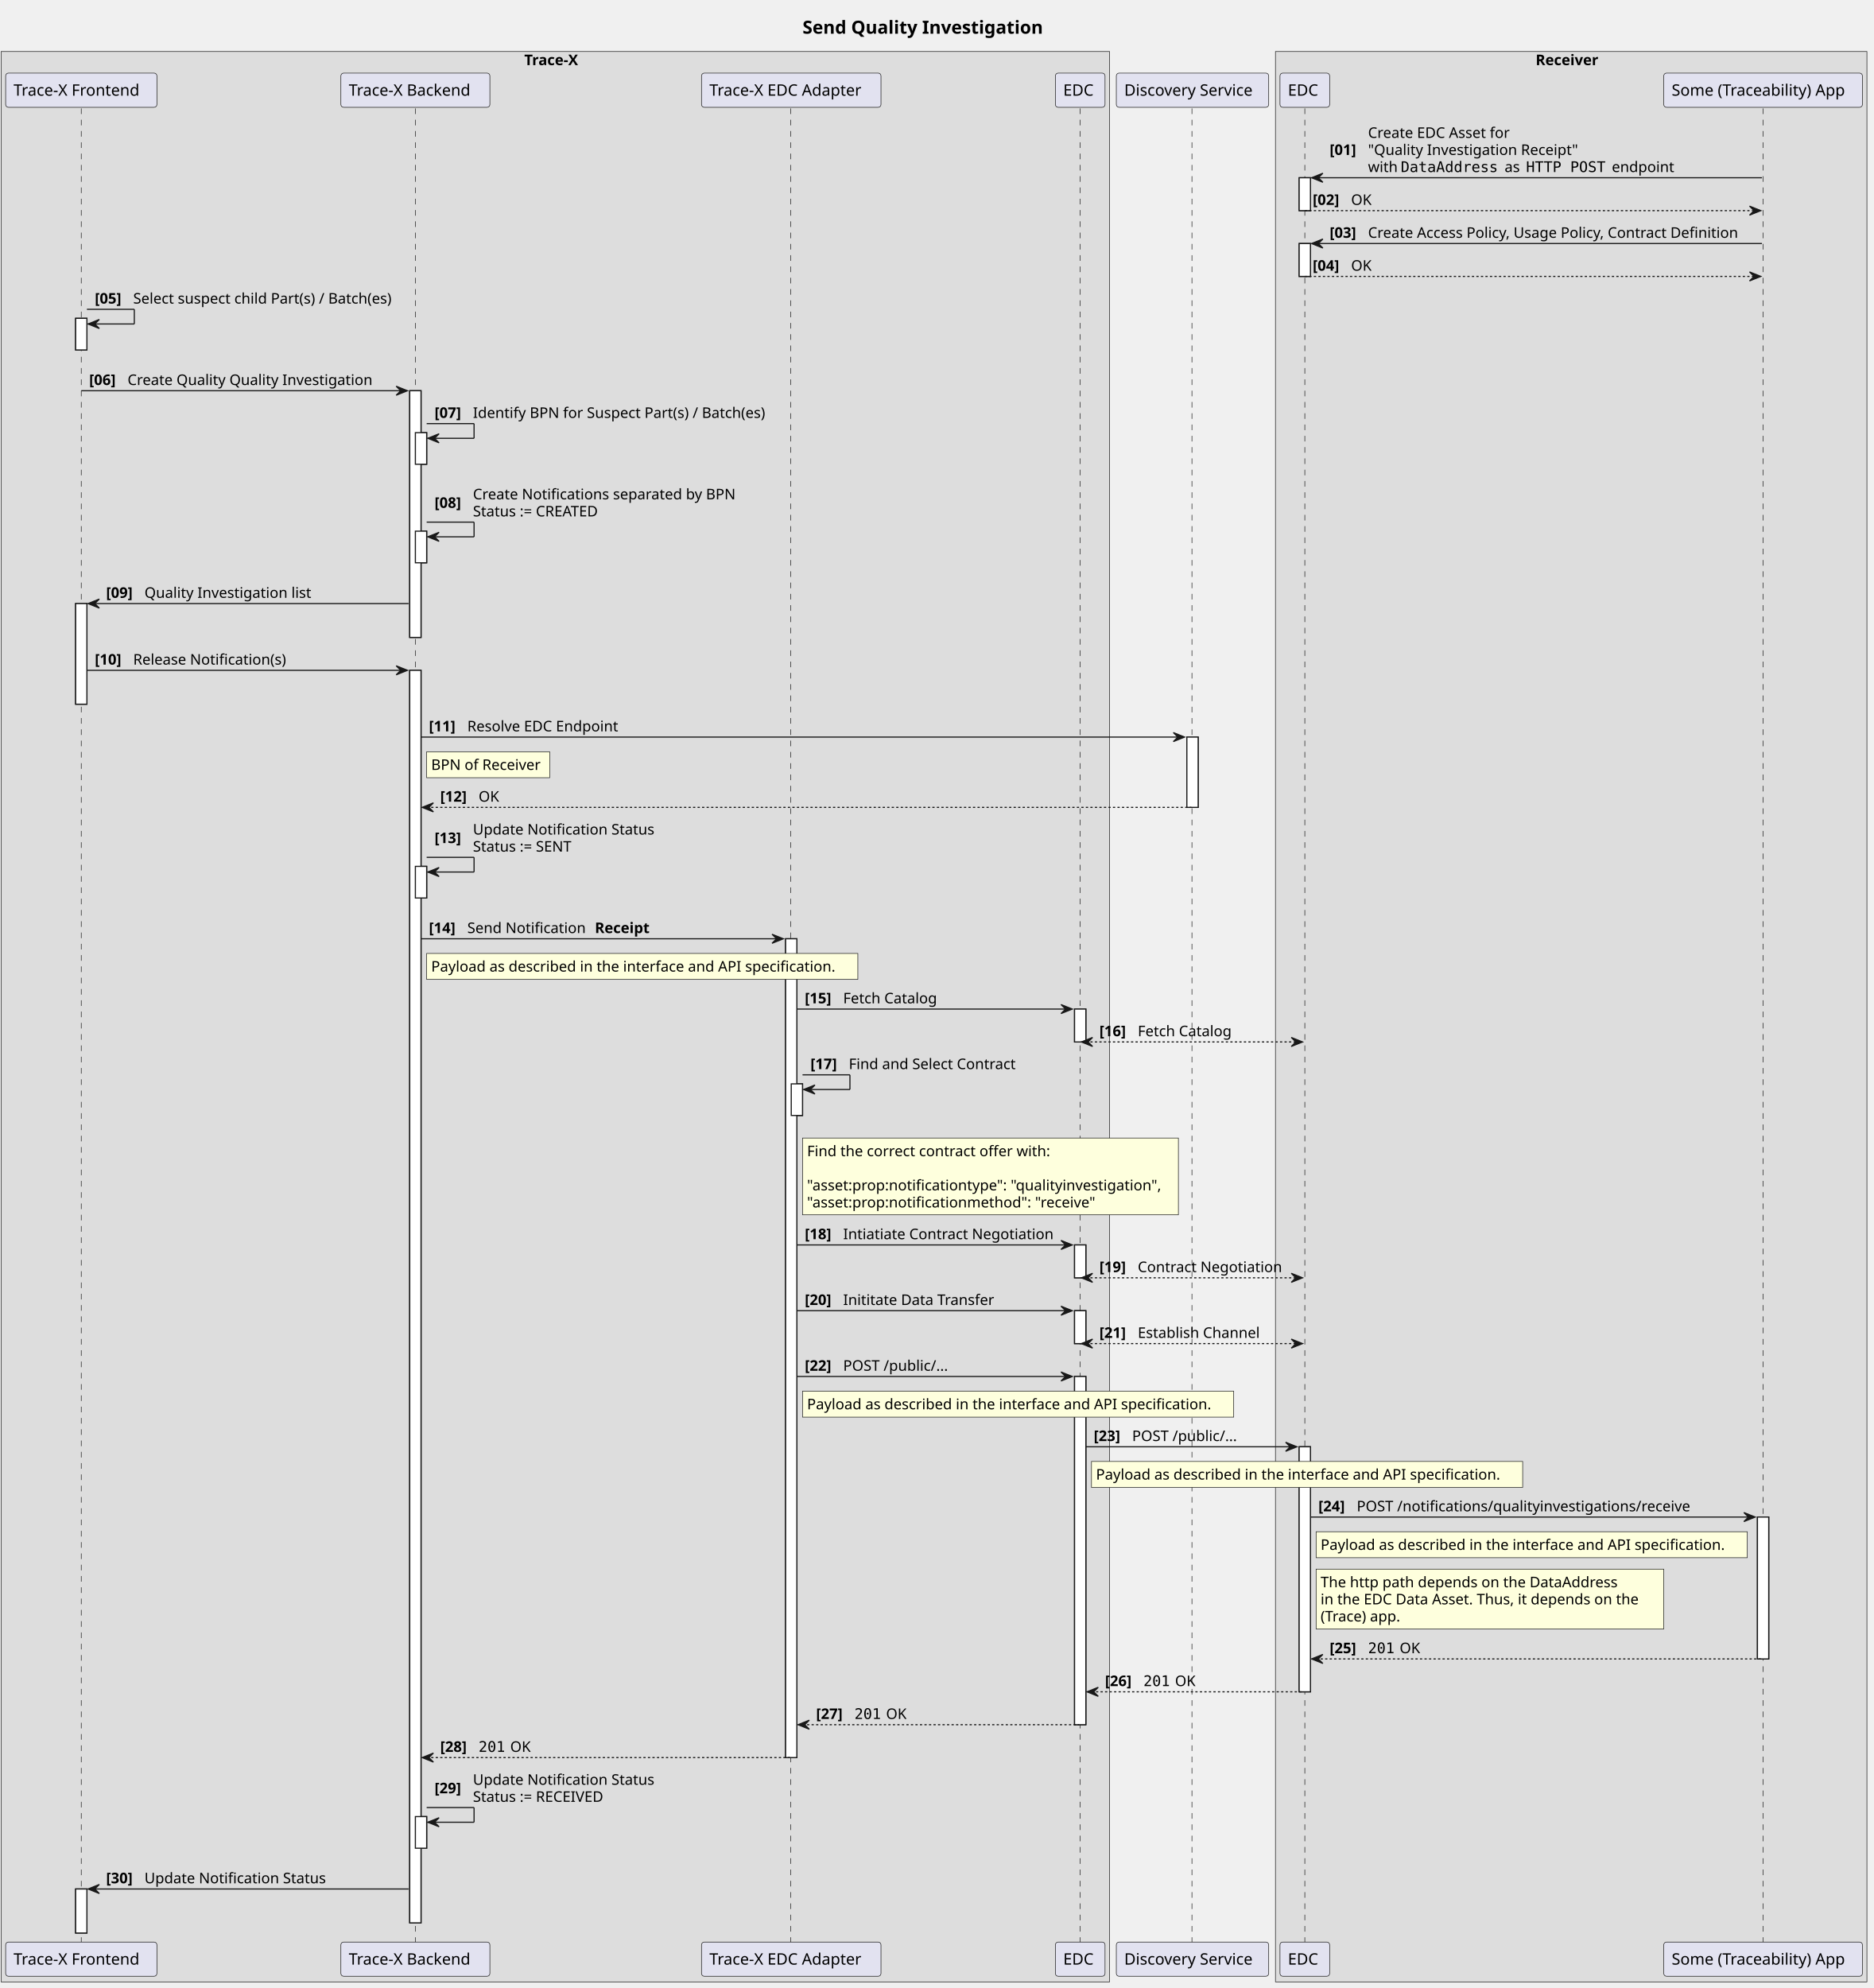
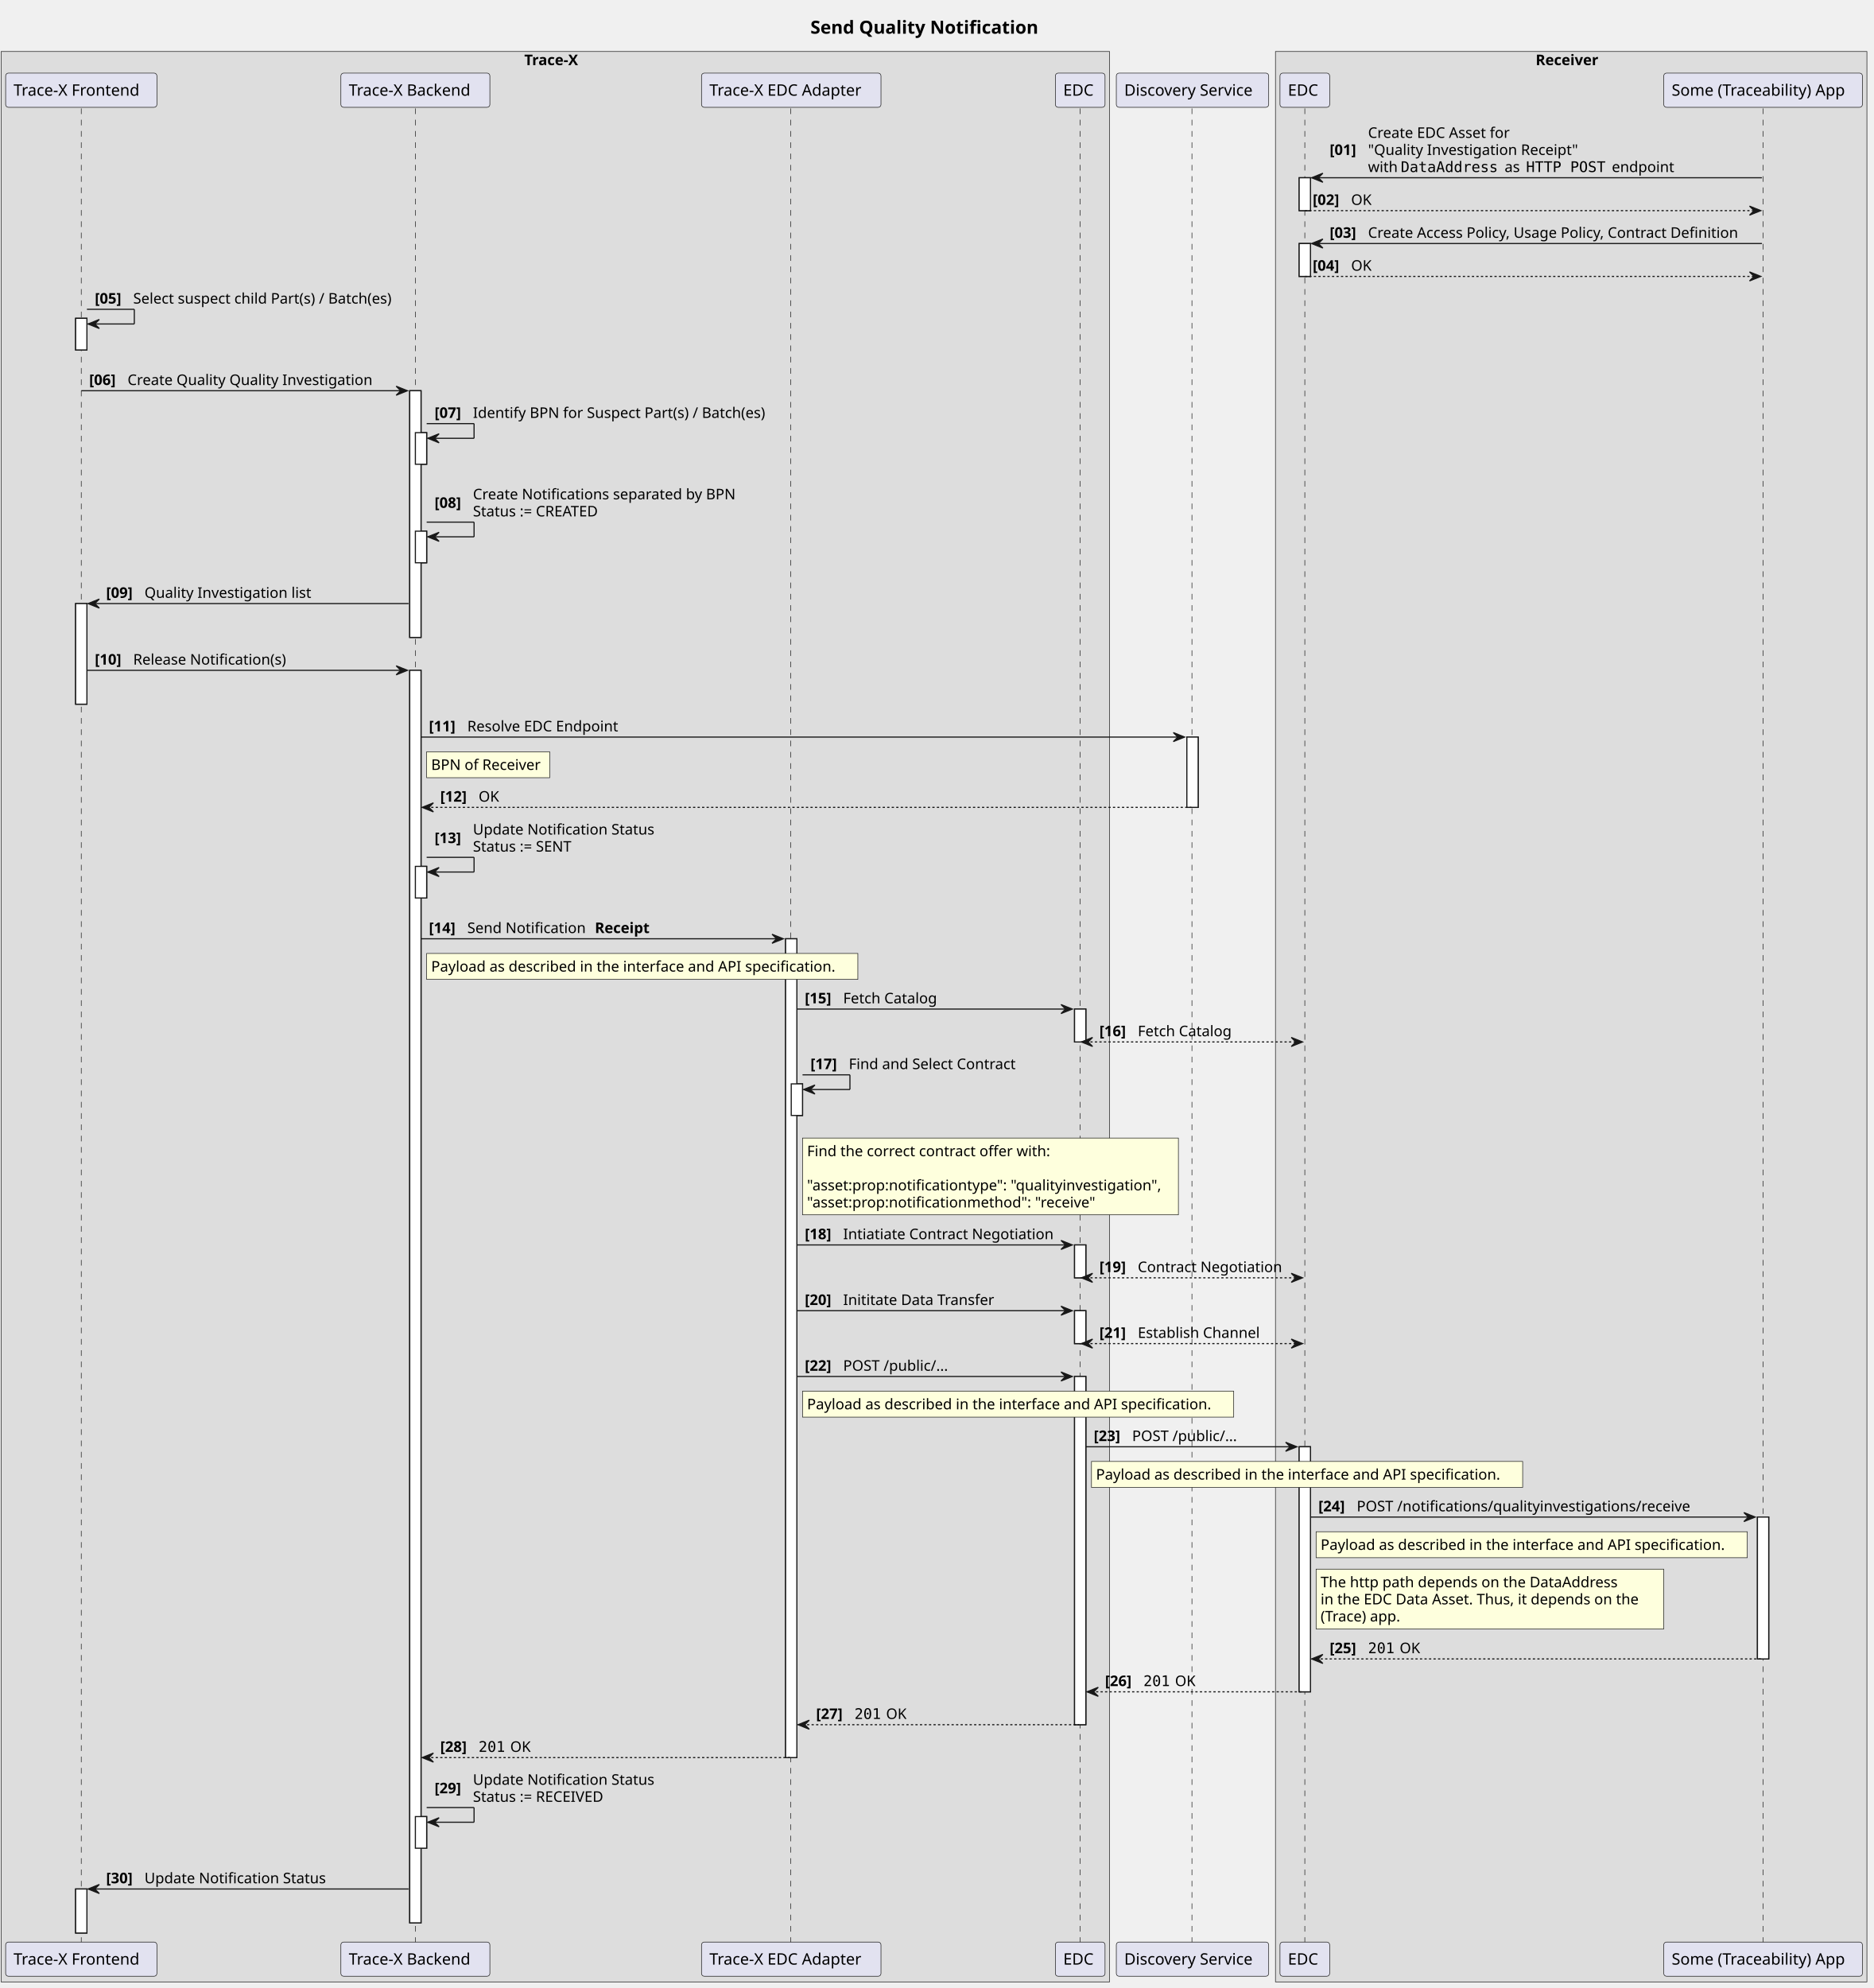
<svg xmlns="http://www.w3.org/2000/svg" contentStyleType="text/css" height="1761px" preserveAspectRatio="none" style="width:1660px;height:1761px;background:#FFFFFF;" version="1.1" viewBox="0 0 1660 1761" width="1660px" zoomAndPan="magnify">
  <defs />
  <g>
-     <text fill="#000000" font-family="sans-serif" font-size="16" font-weight="bold" lengthAdjust="spacing" textLength="232" x="711" y="29.852">Send Quality Investigation</text>
+     <text fill="#000000" font-family="sans-serif" font-size="16" font-weight="bold" lengthAdjust="spacing" textLength="218" x="718" y="29.852">Send Quality Notification</text>
    <rect fill="#DDDDDD" height="1709.969" style="stroke:#181818;stroke-width:0.5;" width="982" x="1" y="45.625" />
    <text fill="#000000" font-family="sans-serif" font-size="13" font-weight="bold" lengthAdjust="spacing" textLength="55" x="464.5" y="57.692">Trace-X</text>
    <rect fill="#DDDDDD" height="1709.969" style="stroke:#181818;stroke-width:0.5;" width="524" x="1130" y="45.625" />
    <text fill="#000000" font-family="sans-serif" font-size="13" font-weight="bold" lengthAdjust="spacing" textLength="63" x="1360.5" y="57.692">Receiver</text>
    <rect fill="#FFFFFF" height="28" style="stroke:#181818;stroke-width:1.0;" width="10" x="67" y="281.984" />
    <rect fill="#FFFFFF" height="89.133" style="stroke:#181818;stroke-width:1.0;" width="10" x="67" y="534.648" />
    <rect fill="#FFFFFF" height="39" style="stroke:#181818;stroke-width:1.0;" width="10" x="67" y="1673.297" />
    <rect fill="#FFFFFF" height="218.531" style="stroke:#181818;stroke-width:1.0;" width="10" x="363" y="346.117" />
    <rect fill="#FFFFFF" height="28" style="stroke:#181818;stroke-width:1.0;" width="10" x="368" y="383.25" />
    <rect fill="#FFFFFF" height="28" style="stroke:#181818;stroke-width:1.0;" width="10" x="368" y="470.516" />
    <rect fill="#FFFFFF" height="1109.516" style="stroke:#181818;stroke-width:1.0;" width="10" x="363" y="593.781" />
    <rect fill="#FFFFFF" height="28" style="stroke:#181818;stroke-width:1.0;" width="10" x="368" y="767.445" />
    <rect fill="#FFFFFF" height="28" style="stroke:#181818;stroke-width:1.0;" width="10" x="368" y="1609.164" />
    <rect fill="#FFFFFF" height="725.32" style="stroke:#181818;stroke-width:1.0;" width="10" x="696" y="831.578" />
    <rect fill="#FFFFFF" height="28" style="stroke:#181818;stroke-width:1.0;" width="10" x="701" y="960.109" />
    <rect fill="#FFFFFF" height="29.133" style="stroke:#181818;stroke-width:1.0;" width="10" x="952" y="893.844" />
    <rect fill="#FFFFFF" height="29.133" style="stroke:#181818;stroke-width:1.0;" width="10" x="952" y="1102.773" />
    <rect fill="#FFFFFF" height="29.133" style="stroke:#181818;stroke-width:1.0;" width="10" x="952" y="1161.039" />
    <rect fill="#FFFFFF" height="308.461" style="stroke:#181818;stroke-width:1.0;" width="10" x="952" y="1219.305" />
    <rect fill="#FFFFFF" height="62.266" style="stroke:#181818;stroke-width:1.0;" width="10" x="1051.5" y="652.914" />
    <rect fill="#FFFFFF" height="29.133" style="stroke:#181818;stroke-width:1.0;" width="10" x="1151" y="157.453" />
    <rect fill="#FFFFFF" height="29.133" style="stroke:#181818;stroke-width:1.0;" width="10" x="1151" y="215.719" />
    <rect fill="#FFFFFF" height="217.062" style="stroke:#181818;stroke-width:1.0;" width="10" x="1151" y="1281.57" />
    <rect fill="#FFFFFF" height="125.664" style="stroke:#181818;stroke-width:1.0;" width="10" x="1557" y="1343.836" />
    <line style="stroke:#181818;stroke-width:0.5;stroke-dasharray:5.0,5.0;" x1="72" x2="72" y1="96.055" y2="1721.297" />
    <line style="stroke:#181818;stroke-width:0.5;stroke-dasharray:5.0,5.0;" x1="368" x2="368" y1="96.055" y2="1721.297" />
    <line style="stroke:#181818;stroke-width:0.5;stroke-dasharray:5.0,5.0;" x1="700.5" x2="700.5" y1="96.055" y2="1721.297" />
    <line style="stroke:#181818;stroke-width:0.5;stroke-dasharray:5.0,5.0;" x1="957" x2="957" y1="96.055" y2="1721.297" />
    <line style="stroke:#181818;stroke-width:0.5;stroke-dasharray:5.0,5.0;" x1="1056" x2="1056" y1="96.055" y2="1721.297" />
    <line style="stroke:#181818;stroke-width:0.5;stroke-dasharray:5.0,5.0;" x1="1156" x2="1156" y1="96.055" y2="1721.297" />
    <line style="stroke:#181818;stroke-width:0.5;stroke-dasharray:5.0,5.0;" x1="1562" x2="1562" y1="96.055" y2="1721.297" />
    <rect fill="#E2E2F0" height="30.297" rx="2.5" ry="2.5" style="stroke:#181818;stroke-width:0.5;" width="134" x="5" y="64.758" />
    <text fill="#000000" font-family="sans-serif" font-size="14" lengthAdjust="spacing" textLength="120" x="12" y="84.753">Trace-X Frontend</text>
    <rect fill="#E2E2F0" height="30.297" rx="2.5" ry="2.5" style="stroke:#181818;stroke-width:0.5;" width="134" x="5" y="1720.297" />
    <text fill="#000000" font-family="sans-serif" font-size="14" lengthAdjust="spacing" textLength="120" x="12" y="1740.292">Trace-X Frontend</text>
    <rect fill="#E2E2F0" height="30.297" rx="2.5" ry="2.5" style="stroke:#181818;stroke-width:0.5;" width="132" x="302" y="64.758" />
    <text fill="#000000" font-family="sans-serif" font-size="14" lengthAdjust="spacing" textLength="118" x="309" y="84.753">Trace-X Backend</text>
    <rect fill="#E2E2F0" height="30.297" rx="2.5" ry="2.5" style="stroke:#181818;stroke-width:0.5;" width="132" x="302" y="1720.297" />
    <text fill="#000000" font-family="sans-serif" font-size="14" lengthAdjust="spacing" textLength="118" x="309" y="1740.292">Trace-X Backend</text>
    <rect fill="#E2E2F0" height="30.297" rx="2.5" ry="2.5" style="stroke:#181818;stroke-width:0.5;" width="159" x="621.5" y="64.758" />
    <text fill="#000000" font-family="sans-serif" font-size="14" lengthAdjust="spacing" textLength="145" x="628.5" y="84.753">Trace-X EDC Adapter</text>
    <rect fill="#E2E2F0" height="30.297" rx="2.5" ry="2.5" style="stroke:#181818;stroke-width:0.5;" width="159" x="621.5" y="1720.297" />
    <text fill="#000000" font-family="sans-serif" font-size="14" lengthAdjust="spacing" textLength="145" x="628.5" y="1740.292">Trace-X EDC Adapter</text>
    <rect fill="#E2E2F0" height="30.297" rx="2.5" ry="2.5" style="stroke:#181818;stroke-width:0.5;" width="44" x="935" y="64.758" />
    <text fill="#000000" font-family="sans-serif" font-size="14" lengthAdjust="spacing" textLength="30" x="942" y="84.753">EDC</text>
    <rect fill="#E2E2F0" height="30.297" rx="2.5" ry="2.5" style="stroke:#181818;stroke-width:0.5;" width="44" x="935" y="1720.297" />
    <text fill="#000000" font-family="sans-serif" font-size="14" lengthAdjust="spacing" textLength="30" x="942" y="1740.292">EDC</text>
    <rect fill="#E2E2F0" height="30.297" rx="2.5" ry="2.5" style="stroke:#181818;stroke-width:0.5;" width="135" x="989" y="64.758" />
    <text fill="#000000" font-family="sans-serif" font-size="14" lengthAdjust="spacing" textLength="121" x="996" y="84.753">Discovery Service</text>
    <rect fill="#E2E2F0" height="30.297" rx="2.5" ry="2.5" style="stroke:#181818;stroke-width:0.5;" width="135" x="989" y="1720.297" />
    <text fill="#000000" font-family="sans-serif" font-size="14" lengthAdjust="spacing" textLength="121" x="996" y="1740.292">Discovery Service</text>
    <rect fill="#E2E2F0" height="30.297" rx="2.5" ry="2.5" style="stroke:#181818;stroke-width:0.5;" width="44" x="1134" y="64.758" />
    <text fill="#000000" font-family="sans-serif" font-size="14" lengthAdjust="spacing" textLength="30" x="1141" y="84.753">EDC</text>
    <rect fill="#E2E2F0" height="30.297" rx="2.5" ry="2.5" style="stroke:#181818;stroke-width:0.5;" width="44" x="1134" y="1720.297" />
    <text fill="#000000" font-family="sans-serif" font-size="14" lengthAdjust="spacing" textLength="30" x="1141" y="1740.292">EDC</text>
    <rect fill="#E2E2F0" height="30.297" rx="2.5" ry="2.5" style="stroke:#181818;stroke-width:0.5;" width="176" x="1474" y="64.758" />
    <text fill="#000000" font-family="sans-serif" font-size="14" lengthAdjust="spacing" textLength="162" x="1481" y="84.753">Some (Traceability) App</text>
    <rect fill="#E2E2F0" height="30.297" rx="2.5" ry="2.5" style="stroke:#181818;stroke-width:0.5;" width="176" x="1474" y="1720.297" />
    <text fill="#000000" font-family="sans-serif" font-size="14" lengthAdjust="spacing" textLength="162" x="1481" y="1740.292">Some (Traceability) App</text>
    <rect fill="#FFFFFF" height="28" style="stroke:#181818;stroke-width:1.0;" width="10" x="67" y="281.984" />
    <rect fill="#FFFFFF" height="89.133" style="stroke:#181818;stroke-width:1.0;" width="10" x="67" y="534.648" />
    <rect fill="#FFFFFF" height="39" style="stroke:#181818;stroke-width:1.0;" width="10" x="67" y="1673.297" />
    <rect fill="#FFFFFF" height="218.531" style="stroke:#181818;stroke-width:1.0;" width="10" x="363" y="346.117" />
    <rect fill="#FFFFFF" height="28" style="stroke:#181818;stroke-width:1.0;" width="10" x="368" y="383.25" />
    <rect fill="#FFFFFF" height="28" style="stroke:#181818;stroke-width:1.0;" width="10" x="368" y="470.516" />
    <rect fill="#FFFFFF" height="1109.516" style="stroke:#181818;stroke-width:1.0;" width="10" x="363" y="593.781" />
    <rect fill="#FFFFFF" height="28" style="stroke:#181818;stroke-width:1.0;" width="10" x="368" y="767.445" />
    <rect fill="#FFFFFF" height="28" style="stroke:#181818;stroke-width:1.0;" width="10" x="368" y="1609.164" />
    <rect fill="#FFFFFF" height="725.32" style="stroke:#181818;stroke-width:1.0;" width="10" x="696" y="831.578" />
    <rect fill="#FFFFFF" height="28" style="stroke:#181818;stroke-width:1.0;" width="10" x="701" y="960.109" />
    <rect fill="#FFFFFF" height="29.133" style="stroke:#181818;stroke-width:1.0;" width="10" x="952" y="893.844" />
    <rect fill="#FFFFFF" height="29.133" style="stroke:#181818;stroke-width:1.0;" width="10" x="952" y="1102.773" />
    <rect fill="#FFFFFF" height="29.133" style="stroke:#181818;stroke-width:1.0;" width="10" x="952" y="1161.039" />
    <rect fill="#FFFFFF" height="308.461" style="stroke:#181818;stroke-width:1.0;" width="10" x="952" y="1219.305" />
    <rect fill="#FFFFFF" height="62.266" style="stroke:#181818;stroke-width:1.0;" width="10" x="1051.5" y="652.914" />
    <rect fill="#FFFFFF" height="29.133" style="stroke:#181818;stroke-width:1.0;" width="10" x="1151" y="157.453" />
    <rect fill="#FFFFFF" height="29.133" style="stroke:#181818;stroke-width:1.0;" width="10" x="1151" y="215.719" />
    <rect fill="#FFFFFF" height="217.062" style="stroke:#181818;stroke-width:1.0;" width="10" x="1151" y="1281.57" />
    <rect fill="#FFFFFF" height="125.664" style="stroke:#181818;stroke-width:1.0;" width="10" x="1557" y="1343.836" />
    <polygon fill="#181818" points="1172,153.453,1162,157.453,1172,161.453,1168,157.453" style="stroke:#181818;stroke-width:1.0;" />
    <line style="stroke:#181818;stroke-width:1.0;" x1="1166" x2="1561" y1="157.453" y2="157.453" />
    <text fill="#000000" font-family="sans-serif" font-size="13" font-weight="bold" lengthAdjust="spacing" textLength="30" x="1178" y="137.254">[01]</text>
    <text fill="#000000" font-family="sans-serif" font-size="13" lengthAdjust="spacing" textLength="135" x="1212" y="122.122">Create EDC Asset for</text>
    <text fill="#000000" font-family="sans-serif" font-size="13" lengthAdjust="spacing" textLength="190" x="1212" y="137.254">"Quality Investigation Receipt"</text>
    <text fill="#000000" font-family="sans-serif" font-size="13" lengthAdjust="spacing" textLength="25" x="1212" y="152.387">with</text>
    <text fill="#000000" font-family="monospace" font-size="13" lengthAdjust="spacing" textLength="88" x="1241" y="152.387">DataAddress</text>
    <text fill="#000000" font-family="sans-serif" font-size="13" lengthAdjust="spacing" textLength="15" x="1333" y="152.387">as</text>
    <text fill="#000000" font-family="monospace" font-size="13" lengthAdjust="spacing" textLength="72" x="1352" y="152.387">HTTP POST</text>
    <text fill="#000000" font-family="sans-serif" font-size="13" lengthAdjust="spacing" textLength="56" x="1428" y="152.387">endpoint</text>
    <polygon fill="#181818" points="1550,182.586,1560,186.586,1550,190.586,1554,186.586" style="stroke:#181818;stroke-width:1.0;" />
    <line style="stroke:#181818;stroke-width:1.0;stroke-dasharray:2.0,2.0;" x1="1156" x2="1556" y1="186.586" y2="186.586" />
    <text fill="#000000" font-family="sans-serif" font-size="13" font-weight="bold" lengthAdjust="spacing" textLength="30" x="1163" y="181.52">[02]</text>
    <text fill="#000000" font-family="sans-serif" font-size="13" lengthAdjust="spacing" textLength="18" x="1197" y="181.52">OK</text>
    <polygon fill="#181818" points="1172,211.719,1162,215.719,1172,219.719,1168,215.719" style="stroke:#181818;stroke-width:1.0;" />
    <line style="stroke:#181818;stroke-width:1.0;" x1="1166" x2="1561" y1="215.719" y2="215.719" />
    <text fill="#000000" font-family="sans-serif" font-size="13" font-weight="bold" lengthAdjust="spacing" textLength="30" x="1178" y="210.653">[03]</text>
    <text fill="#000000" font-family="sans-serif" font-size="13" lengthAdjust="spacing" textLength="348" x="1212" y="210.653">Create Access Policy, Usage Policy, Contract Definition</text>
    <polygon fill="#181818" points="1550,240.852,1560,244.852,1550,248.852,1554,244.852" style="stroke:#181818;stroke-width:1.0;" />
    <line style="stroke:#181818;stroke-width:1.0;stroke-dasharray:2.0,2.0;" x1="1156" x2="1556" y1="244.852" y2="244.852" />
    <text fill="#000000" font-family="sans-serif" font-size="13" font-weight="bold" lengthAdjust="spacing" textLength="30" x="1163" y="239.786">[04]</text>
    <text fill="#000000" font-family="sans-serif" font-size="13" lengthAdjust="spacing" textLength="18" x="1197" y="239.786">OK</text>
    <line style="stroke:#181818;stroke-width:1.0;" x1="77" x2="119" y1="273.984" y2="273.984" />
    <line style="stroke:#181818;stroke-width:1.0;" x1="119" x2="119" y1="273.984" y2="286.984" />
    <line style="stroke:#181818;stroke-width:1.0;" x1="78" x2="119" y1="286.984" y2="286.984" />
    <polygon fill="#181818" points="88,282.984,78,286.984,88,290.984,84,286.984" style="stroke:#181818;stroke-width:1.0;" />
    <text fill="#000000" font-family="sans-serif" font-size="13" font-weight="bold" lengthAdjust="spacing" textLength="30" x="84" y="268.918">[05]</text>
    <text fill="#000000" font-family="sans-serif" font-size="13" lengthAdjust="spacing" textLength="248" x="118" y="268.918">Select suspect child Part(s) / Batch(es)</text>
    <polygon fill="#181818" points="351,342.117,361,346.117,351,350.117,355,346.117" style="stroke:#181818;stroke-width:1.0;" />
    <line style="stroke:#181818;stroke-width:1.0;" x1="72" x2="357" y1="346.117" y2="346.117" />
    <text fill="#000000" font-family="sans-serif" font-size="13" font-weight="bold" lengthAdjust="spacing" textLength="30" x="79" y="341.051">[06]</text>
    <text fill="#000000" font-family="sans-serif" font-size="13" lengthAdjust="spacing" textLength="224" x="113" y="341.051">Create Quality Quality Investigation</text>
    <line style="stroke:#181818;stroke-width:1.0;" x1="378" x2="420" y1="375.25" y2="375.25" />
    <line style="stroke:#181818;stroke-width:1.0;" x1="420" x2="420" y1="375.25" y2="388.25" />
    <line style="stroke:#181818;stroke-width:1.0;" x1="379" x2="420" y1="388.25" y2="388.25" />
    <polygon fill="#181818" points="389,384.25,379,388.25,389,392.25,385,388.25" style="stroke:#181818;stroke-width:1.0;" />
    <text fill="#000000" font-family="sans-serif" font-size="13" font-weight="bold" lengthAdjust="spacing" textLength="30" x="385" y="370.184">[07]</text>
    <text fill="#000000" font-family="sans-serif" font-size="13" lengthAdjust="spacing" textLength="275" x="419" y="370.184">Identify BPN for Suspect Part(s) / Batch(es)</text>
    <line style="stroke:#181818;stroke-width:1.0;" x1="378" x2="420" y1="462.516" y2="462.516" />
    <line style="stroke:#181818;stroke-width:1.0;" x1="420" x2="420" y1="462.516" y2="475.516" />
    <line style="stroke:#181818;stroke-width:1.0;" x1="379" x2="420" y1="475.516" y2="475.516" />
    <polygon fill="#181818" points="389,471.516,379,475.516,389,479.516,385,475.516" style="stroke:#181818;stroke-width:1.0;" />
    <text fill="#000000" font-family="sans-serif" font-size="13" font-weight="bold" lengthAdjust="spacing" textLength="30" x="385" y="449.883">[08]</text>
    <text fill="#000000" font-family="sans-serif" font-size="13" lengthAdjust="spacing" textLength="245" x="419" y="442.317">Create Notifications separated by BPN</text>
    <text fill="#000000" font-family="sans-serif" font-size="13" lengthAdjust="spacing" textLength="124" x="419" y="457.45">Status := CREATED</text>
    <polygon fill="#181818" points="88,530.648,78,534.648,88,538.648,84,534.648" style="stroke:#181818;stroke-width:1.0;" />
    <line style="stroke:#181818;stroke-width:1.0;" x1="82" x2="362" y1="534.648" y2="534.648" />
    <text fill="#000000" font-family="sans-serif" font-size="13" font-weight="bold" lengthAdjust="spacing" textLength="30" x="94" y="529.582">[09]</text>
    <text fill="#000000" font-family="sans-serif" font-size="13" lengthAdjust="spacing" textLength="151" x="128" y="529.582">Quality Investigation list</text>
    <polygon fill="#181818" points="351,589.781,361,593.781,351,597.781,355,593.781" style="stroke:#181818;stroke-width:1.0;" />
    <line style="stroke:#181818;stroke-width:1.0;" x1="77" x2="357" y1="593.781" y2="593.781" />
    <text fill="#000000" font-family="sans-serif" font-size="13" font-weight="bold" lengthAdjust="spacing" textLength="30" x="84" y="588.715">[10]</text>
    <text fill="#000000" font-family="sans-serif" font-size="13" lengthAdjust="spacing" textLength="143" x="118" y="588.715">Release Notification(s)</text>
    <polygon fill="#181818" points="1039.5,648.914,1049.5,652.914,1039.5,656.914,1043.5,652.914" style="stroke:#181818;stroke-width:1.0;" />
    <line style="stroke:#181818;stroke-width:1.0;" x1="373" x2="1045.5" y1="652.914" y2="652.914" />
    <text fill="#000000" font-family="sans-serif" font-size="13" font-weight="bold" lengthAdjust="spacing" textLength="30" x="380" y="647.848">[11]</text>
    <text fill="#000000" font-family="sans-serif" font-size="13" lengthAdjust="spacing" textLength="140" x="414" y="647.848">Resolve EDC Endpoint</text>
    <rect fill="#FEFFDD" height="23" style="stroke:#181818;stroke-width:0.5;" width="109" x="378" y="665.914" />
    <text fill="#000000" font-family="sans-serif" font-size="13" lengthAdjust="spacing" textLength="101" x="382" y="681.981">BPN of Receiver</text>
    <polygon fill="#181818" points="384,711.18,374,715.18,384,719.18,380,715.18" style="stroke:#181818;stroke-width:1.0;" />
    <line style="stroke:#181818;stroke-width:1.0;stroke-dasharray:2.0,2.0;" x1="378" x2="1055.5" y1="715.18" y2="715.18" />
    <text fill="#000000" font-family="sans-serif" font-size="13" font-weight="bold" lengthAdjust="spacing" textLength="30" x="390" y="710.114">[12]</text>
    <text fill="#000000" font-family="sans-serif" font-size="13" lengthAdjust="spacing" textLength="18" x="424" y="710.114">OK</text>
    <line style="stroke:#181818;stroke-width:1.0;" x1="378" x2="420" y1="759.445" y2="759.445" />
    <line style="stroke:#181818;stroke-width:1.0;" x1="420" x2="420" y1="759.445" y2="772.445" />
    <line style="stroke:#181818;stroke-width:1.0;" x1="379" x2="420" y1="772.445" y2="772.445" />
    <polygon fill="#181818" points="389,768.445,379,772.445,389,776.445,385,772.445" style="stroke:#181818;stroke-width:1.0;" />
    <text fill="#000000" font-family="sans-serif" font-size="13" font-weight="bold" lengthAdjust="spacing" textLength="30" x="385" y="746.813">[13]</text>
    <text fill="#000000" font-family="sans-serif" font-size="13" lengthAdjust="spacing" textLength="169" x="419" y="739.247">Update Notification Status</text>
    <text fill="#000000" font-family="sans-serif" font-size="13" lengthAdjust="spacing" textLength="99" x="419" y="754.379">Status := SENT</text>
    <polygon fill="#181818" points="684,827.578,694,831.578,684,835.578,688,831.578" style="stroke:#181818;stroke-width:1.0;" />
    <line style="stroke:#181818;stroke-width:1.0;" x1="373" x2="690" y1="831.578" y2="831.578" />
    <text fill="#000000" font-family="sans-serif" font-size="13" font-weight="bold" lengthAdjust="spacing" textLength="30" x="380" y="826.512">[14]</text>
    <text fill="#000000" font-family="sans-serif" font-size="13" lengthAdjust="spacing" textLength="109" x="414" y="826.512">Send Notification</text>
    <text fill="#000000" font-family="sans-serif" font-size="13" font-weight="bold" lengthAdjust="spacing" textLength="56" x="527" y="826.512">Receipt</text>
    <rect fill="#FEFFDD" height="23" style="stroke:#181818;stroke-width:0.5;" width="382" x="378" y="844.578" />
    <text fill="#000000" font-family="sans-serif" font-size="13" lengthAdjust="spacing" textLength="374" x="382" y="860.645">Payload as described in the interface and API specification.</text>
    <polygon fill="#181818" points="940,889.844,950,893.844,940,897.844,944,893.844" style="stroke:#181818;stroke-width:1.0;" />
    <line style="stroke:#181818;stroke-width:1.0;" x1="706" x2="946" y1="893.844" y2="893.844" />
    <text fill="#000000" font-family="sans-serif" font-size="13" font-weight="bold" lengthAdjust="spacing" textLength="30" x="713" y="888.778">[15]</text>
    <text fill="#000000" font-family="sans-serif" font-size="13" lengthAdjust="spacing" textLength="88" x="747" y="888.778">Fetch Catalog</text>
    <polygon fill="#181818" points="968,918.977,958,922.977,968,926.977,964,922.977" style="stroke:#181818;stroke-width:1.0;" />
    <polygon fill="#181818" points="1144,918.977,1154,922.977,1144,926.977,1148,922.977" style="stroke:#181818;stroke-width:1.0;" />
    <line style="stroke:#181818;stroke-width:1.0;stroke-dasharray:2.0,2.0;" x1="962" x2="1150" y1="922.977" y2="922.977" />
    <text fill="#000000" font-family="sans-serif" font-size="13" font-weight="bold" lengthAdjust="spacing" textLength="30" x="974" y="917.911">[16]</text>
    <text fill="#000000" font-family="sans-serif" font-size="13" lengthAdjust="spacing" textLength="88" x="1008" y="917.911">Fetch Catalog</text>
    <line style="stroke:#181818;stroke-width:1.0;" x1="711" x2="753" y1="952.109" y2="952.109" />
    <line style="stroke:#181818;stroke-width:1.0;" x1="753" x2="753" y1="952.109" y2="965.109" />
    <line style="stroke:#181818;stroke-width:1.0;" x1="712" x2="753" y1="965.109" y2="965.109" />
    <polygon fill="#181818" points="722,961.109,712,965.109,722,969.109,718,965.109" style="stroke:#181818;stroke-width:1.0;" />
    <text fill="#000000" font-family="sans-serif" font-size="13" font-weight="bold" lengthAdjust="spacing" textLength="30" x="718" y="947.043">[17]</text>
    <text fill="#000000" font-family="sans-serif" font-size="13" lengthAdjust="spacing" textLength="157" x="752" y="947.043">Find and Select Contract</text>
    <rect fill="#FEFFDD" height="68" style="stroke:#181818;stroke-width:0.5;" width="333" x="711" y="1008.109" />
    <text fill="#000000" font-family="sans-serif" font-size="13" lengthAdjust="spacing" textLength="223" x="715" y="1024.176">Find the correct contract offer with:</text>
    <text fill="#000000" font-family="sans-serif" font-size="13" lengthAdjust="spacing" textLength="4" x="715" y="1039.309"> </text>
    <text fill="#000000" font-family="sans-serif" font-size="13" lengthAdjust="spacing" textLength="325" x="715" y="1054.442">"asset:prop:notificationtype": "qualityinvestigation",</text>
    <text fill="#000000" font-family="sans-serif" font-size="13" lengthAdjust="spacing" textLength="266" x="715" y="1069.575">"asset:prop:notificationmethod": "receive"</text>
    <polygon fill="#181818" points="940,1098.773,950,1102.773,940,1106.773,944,1102.773" style="stroke:#181818;stroke-width:1.0;" />
    <line style="stroke:#181818;stroke-width:1.0;" x1="706" x2="946" y1="1102.773" y2="1102.773" />
    <text fill="#000000" font-family="sans-serif" font-size="13" font-weight="bold" lengthAdjust="spacing" textLength="30" x="713" y="1097.707">[18]</text>
    <text fill="#000000" font-family="sans-serif" font-size="13" lengthAdjust="spacing" textLength="193" x="747" y="1097.707">Intiatiate Contract Negotiation</text>
    <polygon fill="#181818" points="968,1127.906,958,1131.906,968,1135.906,964,1131.906" style="stroke:#181818;stroke-width:1.0;" />
    <polygon fill="#181818" points="1144,1127.906,1154,1131.906,1144,1135.906,1148,1131.906" style="stroke:#181818;stroke-width:1.0;" />
    <line style="stroke:#181818;stroke-width:1.0;stroke-dasharray:2.0,2.0;" x1="962" x2="1150" y1="1131.906" y2="1131.906" />
    <text fill="#000000" font-family="sans-serif" font-size="13" font-weight="bold" lengthAdjust="spacing" textLength="30" x="974" y="1126.84">[19]</text>
    <text fill="#000000" font-family="sans-serif" font-size="13" lengthAdjust="spacing" textLength="133" x="1008" y="1126.84">Contract Negotiation</text>
    <polygon fill="#181818" points="940,1157.039,950,1161.039,940,1165.039,944,1161.039" style="stroke:#181818;stroke-width:1.0;" />
    <line style="stroke:#181818;stroke-width:1.0;" x1="706" x2="946" y1="1161.039" y2="1161.039" />
    <text fill="#000000" font-family="sans-serif" font-size="13" font-weight="bold" lengthAdjust="spacing" textLength="30" x="713" y="1155.973">[20]</text>
    <text fill="#000000" font-family="sans-serif" font-size="13" lengthAdjust="spacing" textLength="139" x="747" y="1155.973">Inititate Data Transfer</text>
    <polygon fill="#181818" points="968,1186.172,958,1190.172,968,1194.172,964,1190.172" style="stroke:#181818;stroke-width:1.0;" />
    <polygon fill="#181818" points="1144,1186.172,1154,1190.172,1144,1194.172,1148,1190.172" style="stroke:#181818;stroke-width:1.0;" />
    <line style="stroke:#181818;stroke-width:1.0;stroke-dasharray:2.0,2.0;" x1="962" x2="1150" y1="1190.172" y2="1190.172" />
    <text fill="#000000" font-family="sans-serif" font-size="13" font-weight="bold" lengthAdjust="spacing" textLength="30" x="974" y="1185.106">[21]</text>
    <text fill="#000000" font-family="sans-serif" font-size="13" lengthAdjust="spacing" textLength="113" x="1008" y="1185.106">Establish Channel</text>
    <polygon fill="#181818" points="940,1215.305,950,1219.305,940,1223.305,944,1219.305" style="stroke:#181818;stroke-width:1.0;" />
    <line style="stroke:#181818;stroke-width:1.0;" x1="706" x2="946" y1="1219.305" y2="1219.305" />
    <text fill="#000000" font-family="sans-serif" font-size="13" font-weight="bold" lengthAdjust="spacing" textLength="30" x="713" y="1214.239">[22]</text>
    <text fill="#000000" font-family="sans-serif" font-size="13" lengthAdjust="spacing" textLength="95" x="747" y="1214.239">POST /public/...</text>
    <rect fill="#FEFFDD" height="23" style="stroke:#181818;stroke-width:0.5;" width="382" x="711" y="1232.305" />
    <text fill="#000000" font-family="sans-serif" font-size="13" lengthAdjust="spacing" textLength="374" x="715" y="1248.372">Payload as described in the interface and API specification.</text>
    <polygon fill="#181818" points="1139,1277.57,1149,1281.57,1139,1285.57,1143,1281.57" style="stroke:#181818;stroke-width:1.0;" />
    <line style="stroke:#181818;stroke-width:1.0;" x1="962" x2="1145" y1="1281.57" y2="1281.57" />
    <text fill="#000000" font-family="sans-serif" font-size="13" font-weight="bold" lengthAdjust="spacing" textLength="30" x="969" y="1276.504">[23]</text>
    <text fill="#000000" font-family="sans-serif" font-size="13" lengthAdjust="spacing" textLength="95" x="1003" y="1276.504">POST /public/...</text>
    <rect fill="#FEFFDD" height="23" style="stroke:#181818;stroke-width:0.5;" width="382" x="967" y="1294.57" />
    <text fill="#000000" font-family="sans-serif" font-size="13" lengthAdjust="spacing" textLength="374" x="971" y="1310.637">Payload as described in the interface and API specification.</text>
    <polygon fill="#181818" points="1545,1339.836,1555,1343.836,1545,1347.836,1549,1343.836" style="stroke:#181818;stroke-width:1.0;" />
    <line style="stroke:#181818;stroke-width:1.0;" x1="1161" x2="1551" y1="1343.836" y2="1343.836" />
    <text fill="#000000" font-family="sans-serif" font-size="13" font-weight="bold" lengthAdjust="spacing" textLength="30" x="1168" y="1338.77">[24]</text>
    <text fill="#000000" font-family="sans-serif" font-size="13" lengthAdjust="spacing" textLength="303" x="1202" y="1338.77">POST /notifications/qualityinvestigations/receive</text>
    <rect fill="#FEFFDD" height="23" style="stroke:#181818;stroke-width:0.5;" width="382" x="1166" y="1356.836" />
    <text fill="#000000" font-family="sans-serif" font-size="13" lengthAdjust="spacing" textLength="374" x="1170" y="1372.903">Payload as described in the interface and API specification.</text>
    <rect fill="#FEFFDD" height="53" style="stroke:#181818;stroke-width:0.5;" width="308" x="1166" y="1389.969" />
    <text fill="#000000" font-family="sans-serif" font-size="13" lengthAdjust="spacing" textLength="277" x="1170" y="1406.036">The http path depends on the DataAddress</text>
    <text fill="#000000" font-family="sans-serif" font-size="13" lengthAdjust="spacing" textLength="300" x="1170" y="1421.168">in the EDC Data Asset. Thus, it depends on the</text>
    <text fill="#000000" font-family="sans-serif" font-size="13" lengthAdjust="spacing" textLength="77" x="1170" y="1436.301">(Trace) app.</text>
    <polygon fill="#181818" points="1172,1465.5,1162,1469.5,1172,1473.5,1168,1469.5" style="stroke:#181818;stroke-width:1.0;" />
    <line style="stroke:#181818;stroke-width:1.0;stroke-dasharray:2.0,2.0;" x1="1166" x2="1561" y1="1469.5" y2="1469.5" />
    <text fill="#000000" font-family="sans-serif" font-size="13" font-weight="bold" lengthAdjust="spacing" textLength="30" x="1178" y="1464.434">[25]</text>
    <text fill="#000000" font-family="monospace" font-size="13" lengthAdjust="spacing" textLength="24" x="1212" y="1464.434">201</text>
    <text fill="#000000" font-family="sans-serif" font-size="13" lengthAdjust="spacing" textLength="18" x="1240" y="1464.434">OK</text>
    <polygon fill="#181818" points="973,1494.633,963,1498.633,973,1502.633,969,1498.633" style="stroke:#181818;stroke-width:1.0;" />
    <line style="stroke:#181818;stroke-width:1.0;stroke-dasharray:2.0,2.0;" x1="967" x2="1155" y1="1498.633" y2="1498.633" />
    <text fill="#000000" font-family="sans-serif" font-size="13" font-weight="bold" lengthAdjust="spacing" textLength="30" x="979" y="1493.567">[26]</text>
    <text fill="#000000" font-family="monospace" font-size="13" lengthAdjust="spacing" textLength="24" x="1013" y="1493.567">201</text>
    <text fill="#000000" font-family="sans-serif" font-size="13" lengthAdjust="spacing" textLength="18" x="1041" y="1493.567">OK</text>
    <polygon fill="#181818" points="717,1523.766,707,1527.766,717,1531.766,713,1527.766" style="stroke:#181818;stroke-width:1.0;" />
    <line style="stroke:#181818;stroke-width:1.0;stroke-dasharray:2.0,2.0;" x1="711" x2="956" y1="1527.766" y2="1527.766" />
    <text fill="#000000" font-family="sans-serif" font-size="13" font-weight="bold" lengthAdjust="spacing" textLength="30" x="723" y="1522.7">[27]</text>
    <text fill="#000000" font-family="monospace" font-size="13" lengthAdjust="spacing" textLength="24" x="757" y="1522.7">201</text>
    <text fill="#000000" font-family="sans-serif" font-size="13" lengthAdjust="spacing" textLength="18" x="785" y="1522.7">OK</text>
    <polygon fill="#181818" points="384,1552.898,374,1556.898,384,1560.898,380,1556.898" style="stroke:#181818;stroke-width:1.0;" />
    <line style="stroke:#181818;stroke-width:1.0;stroke-dasharray:2.0,2.0;" x1="378" x2="700" y1="1556.898" y2="1556.898" />
    <text fill="#000000" font-family="sans-serif" font-size="13" font-weight="bold" lengthAdjust="spacing" textLength="30" x="390" y="1551.832">[28]</text>
    <text fill="#000000" font-family="monospace" font-size="13" lengthAdjust="spacing" textLength="24" x="424" y="1551.832">201</text>
    <text fill="#000000" font-family="sans-serif" font-size="13" lengthAdjust="spacing" textLength="18" x="452" y="1551.832">OK</text>
    <line style="stroke:#181818;stroke-width:1.0;" x1="378" x2="420" y1="1601.164" y2="1601.164" />
    <line style="stroke:#181818;stroke-width:1.0;" x1="420" x2="420" y1="1601.164" y2="1614.164" />
    <line style="stroke:#181818;stroke-width:1.0;" x1="379" x2="420" y1="1614.164" y2="1614.164" />
    <polygon fill="#181818" points="389,1610.164,379,1614.164,389,1618.164,385,1614.164" style="stroke:#181818;stroke-width:1.0;" />
    <text fill="#000000" font-family="sans-serif" font-size="13" font-weight="bold" lengthAdjust="spacing" textLength="30" x="385" y="1588.532">[29]</text>
    <text fill="#000000" font-family="sans-serif" font-size="13" lengthAdjust="spacing" textLength="169" x="419" y="1580.965">Update Notification Status</text>
    <text fill="#000000" font-family="sans-serif" font-size="13" lengthAdjust="spacing" textLength="128" x="419" y="1596.098">Status := RECEIVED</text>
    <polygon fill="#181818" points="88,1669.297,78,1673.297,88,1677.297,84,1673.297" style="stroke:#181818;stroke-width:1.0;" />
    <line style="stroke:#181818;stroke-width:1.0;" x1="82" x2="362" y1="1673.297" y2="1673.297" />
    <text fill="#000000" font-family="sans-serif" font-size="13" font-weight="bold" lengthAdjust="spacing" textLength="30" x="94" y="1668.231">[30]</text>
    <text fill="#000000" font-family="sans-serif" font-size="13" lengthAdjust="spacing" textLength="169" x="128" y="1668.231">Update Notification Status</text>
  </g>
</svg>
